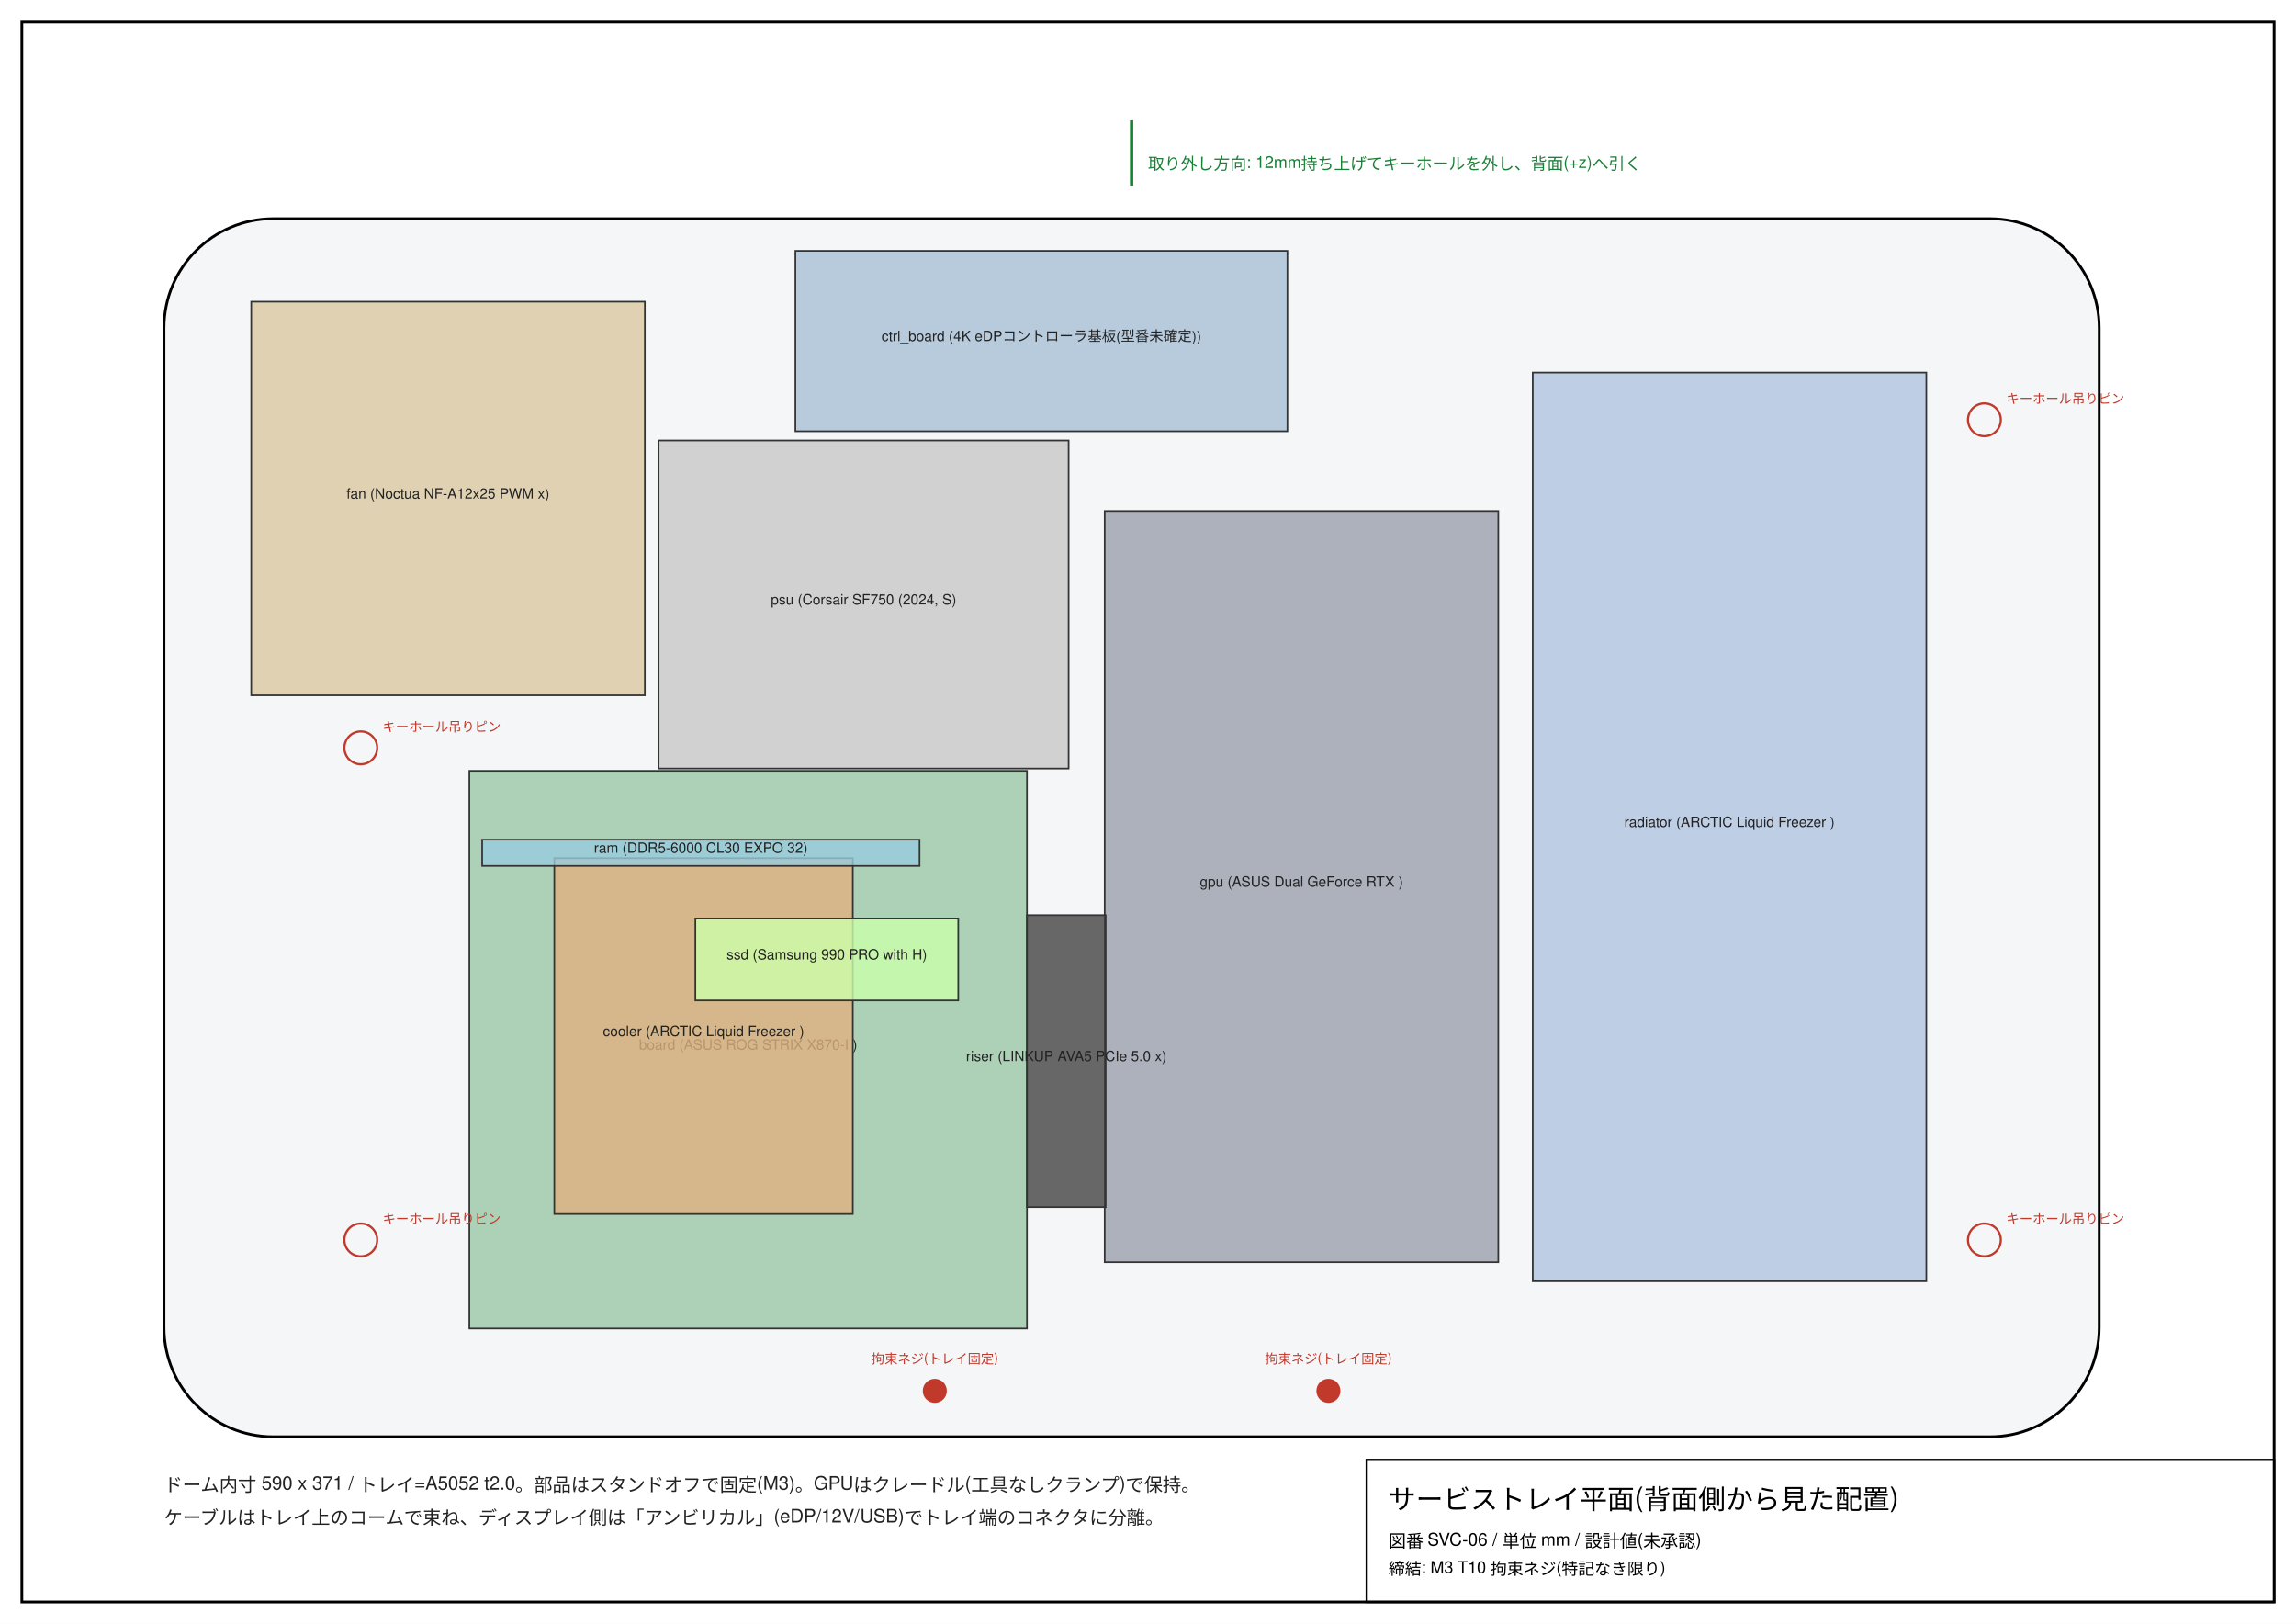
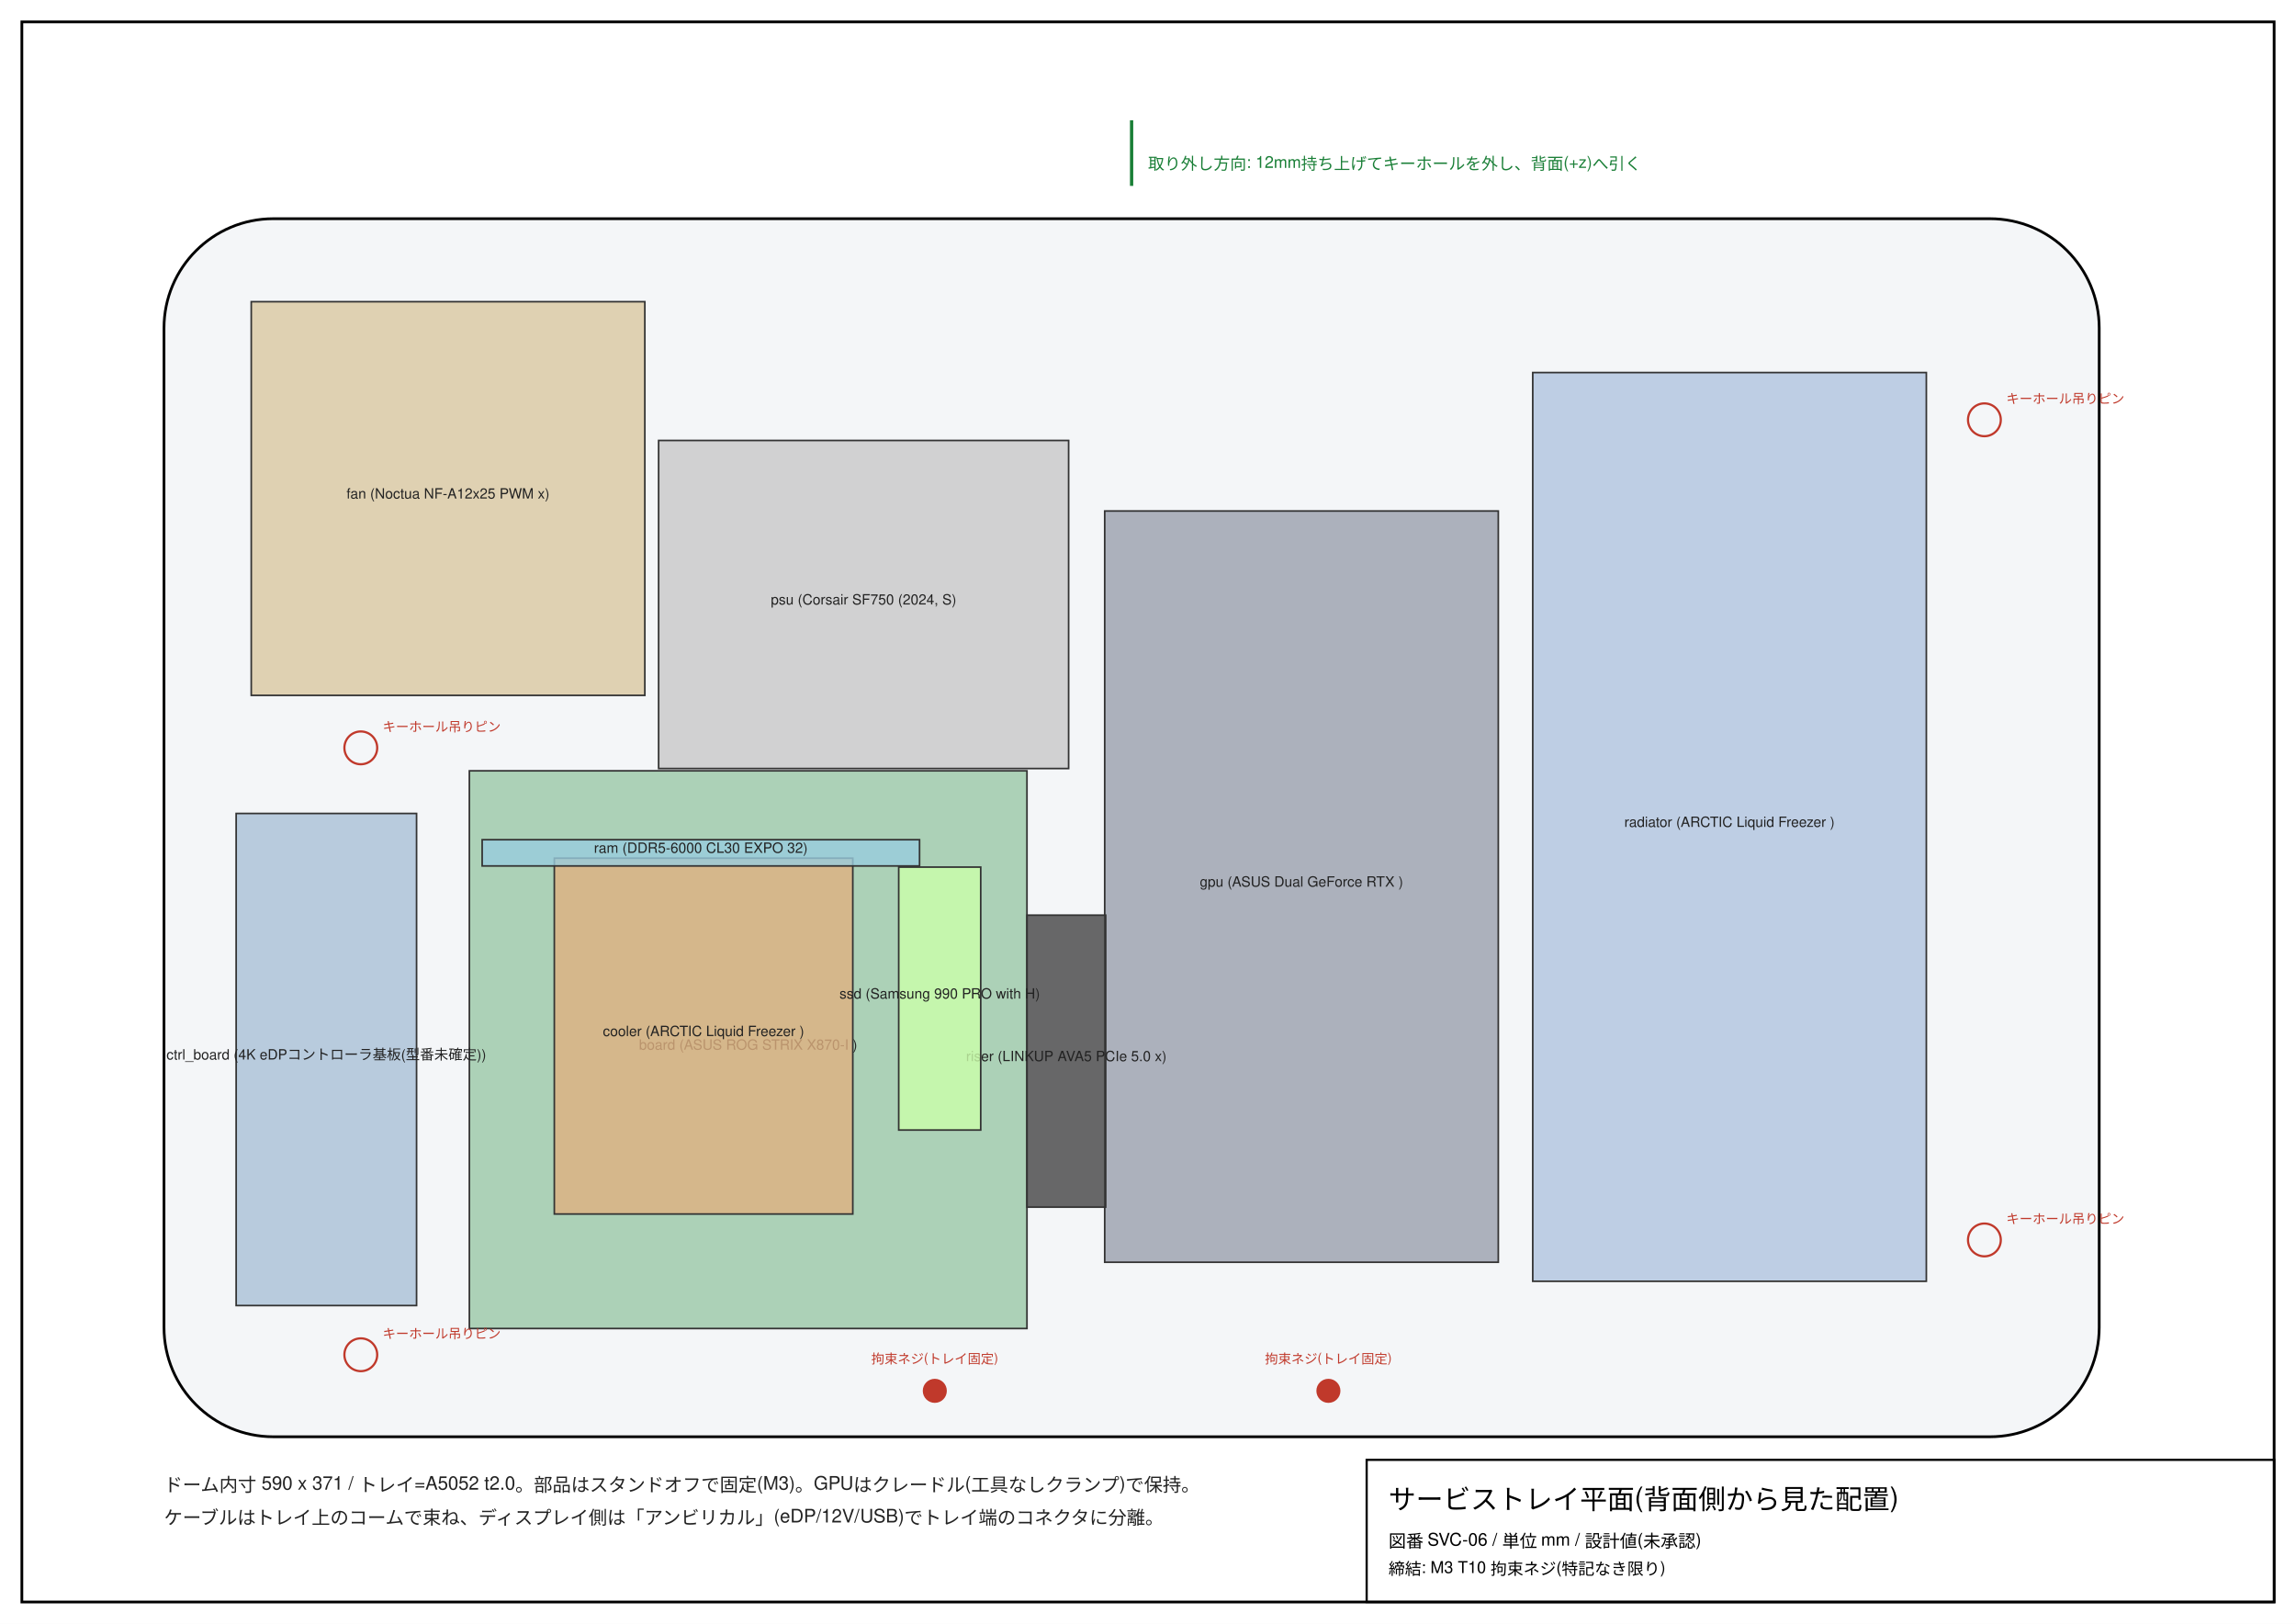
<svg xmlns="http://www.w3.org/2000/svg" viewBox="0 0 420 297" font-family="Helvetica,Arial,sans-serif">
  <rect width="100%" height="100%" fill="#fff" />
  <rect x="4" y="4" width="412" height="289" fill="none" stroke="#000" stroke-width="0.5" />
  <rect x="250" y="267" width="166" height="26" fill="none" stroke="#000" stroke-width="0.4" />
  <text x="254" y="276" font-size="5">サービストレイ平面(背面側から見た配置)</text>
  <text x="254" y="283" font-size="3.2">図番 SVC-06 / 単位 mm / 設計値(未承認)</text>
  <text x="254" y="288" font-size="3">締結: M3 T10 拘束ネジ(特記なき限り)</text>
  <rect x="30" y="40" width="354.0" height="222.78" rx="20" fill="#f4f6f8" stroke="#000" stroke-width=".5" />
  <rect x="85.86" y="140.98" width="102.0" height="102.0" fill="#9ac8a6" fill-opacity=".8" stroke="#333" stroke-width=".3" />
  <text x="136.86" y="191.98" font-size="2.6" text-anchor="middle" fill="#222">board (ASUS ROG STRIX X870-I )</text>
  <rect x="101.4" y="156.958" width="54.6" height="65.082" fill="#e0b080" fill-opacity=".8" stroke="#333" stroke-width=".3" />
  <text x="128.7" y="189.499" font-size="2.6" text-anchor="middle" fill="#222">cooler (ARCTIC Liquid Freezer )</text>
  <rect x="280.38" y="68.14" width="72.0" height="166.2" fill="#b0c4de" fill-opacity=".8" stroke="#333" stroke-width=".3" />
  <text x="316.38" y="151.24" font-size="2.6" text-anchor="middle" fill="#222">radiator (ARCTIC Liquid Freezer )</text>
  <rect x="202.08" y="93.46" width="72.0" height="137.4" fill="#9aa0ad" fill-opacity=".8" stroke="#333" stroke-width=".3" />
  <text x="238.08" y="162.16" font-size="2.6" text-anchor="middle" fill="#222">gpu (ASUS Dual GeForce RTX )</text>
  <rect x="187.86" y="167.38" width="14.4" height="53.4" fill="#444" fill-opacity=".8" stroke="#333" stroke-width=".3" />
  <text x="195.06" y="194.08" font-size="2.6" text-anchor="middle" fill="#222">riser (LINKUP AVA5 PCIe 5.0 x)</text>
  <rect x="120.48" y="80.56" width="75.0" height="60.0" fill="#c8c8c8" fill-opacity=".8" stroke="#333" stroke-width=".3" />
  <text x="157.98" y="110.56" font-size="2.6" text-anchor="middle" fill="#222">psu (Corsair SF750 (2024, S)</text>
  <rect x="45.96" y="55.18" width="72.0" height="72.0" fill="#d9c8a0" fill-opacity=".8" stroke="#333" stroke-width=".3" />
  <text x="81.96" y="91.18" font-size="2.6" text-anchor="middle" fill="#222">fan (Noctua NF-A12x25 PWM x)</text>
-   <rect x="145.5" y="45.88" width="90.0" height="33.0" fill="#a9c0d6" fill-opacity=".8" stroke="#333" stroke-width=".3" />
-   <text x="190.5" y="62.38" font-size="2.6" text-anchor="middle" fill="#222">ctrl_board (4K eDPコントローラ基板(型番未確定))</text>
-   <rect x="127.2" y="167.98" width="48.09" height="15.0" fill="#cfa" fill-opacity=".8" stroke="#333" stroke-width=".3" />
-   <text x="151.245" y="175.48" font-size="2.6" text-anchor="middle" fill="#222">ssd (Samsung 990 PRO with H)</text>
+   <rect x="43.2" y="148.78" width="33.0" height="90.0" fill="#a9c0d6" fill-opacity=".8" stroke="#333" stroke-width=".3" />
+   <text x="59.7" y="193.78" font-size="2.6" text-anchor="middle" fill="#222">ctrl_board (4K eDPコントローラ基板(型番未確定))</text>
+   <rect x="164.4" y="158.59" width="15.0" height="48.09" fill="#cfa" fill-opacity=".8" stroke="#333" stroke-width=".3" />
+   <text x="171.9" y="182.635" font-size="2.6" text-anchor="middle" fill="#222">ssd (Samsung 990 PRO with H)</text>
  <rect x="88.2" y="153.58" width="80.01" height="4.8" fill="#9cd" fill-opacity=".8" stroke="#333" stroke-width=".3" />
  <text x="128.205" y="155.98" font-size="2.6" text-anchor="middle" fill="#222">ram (DDR5-6000 CL30 EXPO 32)</text>
-   <circle cx="66.0" cy="226.78" r="3" fill="none" stroke="#c0392b" stroke-width=".4" />
-   <text x="70.0" y="223.78" font-size="2.4" text-anchor="start" fill="#c0392b">キーホール吊りピン</text>
+   <circle cx="66.0" cy="247.78" r="3" fill="none" stroke="#c0392b" stroke-width=".4" />
+   <text x="70.0" y="244.78" font-size="2.4" text-anchor="start" fill="#c0392b">キーホール吊りピン</text>
  <circle cx="363.0" cy="226.78" r="3" fill="none" stroke="#c0392b" stroke-width=".4" />
  <text x="367.0" y="223.78" font-size="2.4" text-anchor="start" fill="#c0392b">キーホール吊りピン</text>
  <circle cx="66.0" cy="136.78" r="3" fill="none" stroke="#c0392b" stroke-width=".4" />
  <text x="70.0" y="133.78" font-size="2.4" text-anchor="start" fill="#c0392b">キーホール吊りピン</text>
  <circle cx="363.0" cy="76.78" r="3" fill="none" stroke="#c0392b" stroke-width=".4" />
  <text x="367.0" y="73.78" font-size="2.4" text-anchor="start" fill="#c0392b">キーホール吊りピン</text>
  <circle cx="171.0" cy="254.38" r="2.2" fill="#c0392b" />
  <text x="171.0" y="249.38" font-size="2.4" text-anchor="middle" fill="#c0392b">拘束ネジ(トレイ固定)</text>
  <circle cx="243.0" cy="254.38" r="2.2" fill="#c0392b" />
  <text x="243.0" y="249.38" font-size="2.4" text-anchor="middle" fill="#c0392b">拘束ネジ(トレイ固定)</text>
  <line x1="207.0" y1="34" x2="207.0" y2="22" stroke="#1a7f37" stroke-width=".6" marker-end="url(#a)" />
  <text x="210.0" y="31" font-size="3" text-anchor="start" fill="#1a7f37">取り外し方向: 12mm持ち上げてキーホールを外し、背面(+z)へ引く</text>
  <text x="30" y="272.78" font-size="3.4" text-anchor="start" fill="#222">ドーム内寸 590 x 371 / トレイ=A5052 t2.0。部品はスタンドオフで固定(M3)。GPUはクレードル(工具なしクランプ)で保持。</text>
  <text x="30" y="278.78" font-size="3.4" text-anchor="start" fill="#222">ケーブルはトレイ上のコームで束ね、ディスプレイ側は「アンビリカル」(eDP/12V/USB)でトレイ端のコネクタに分離。</text>
</svg>
